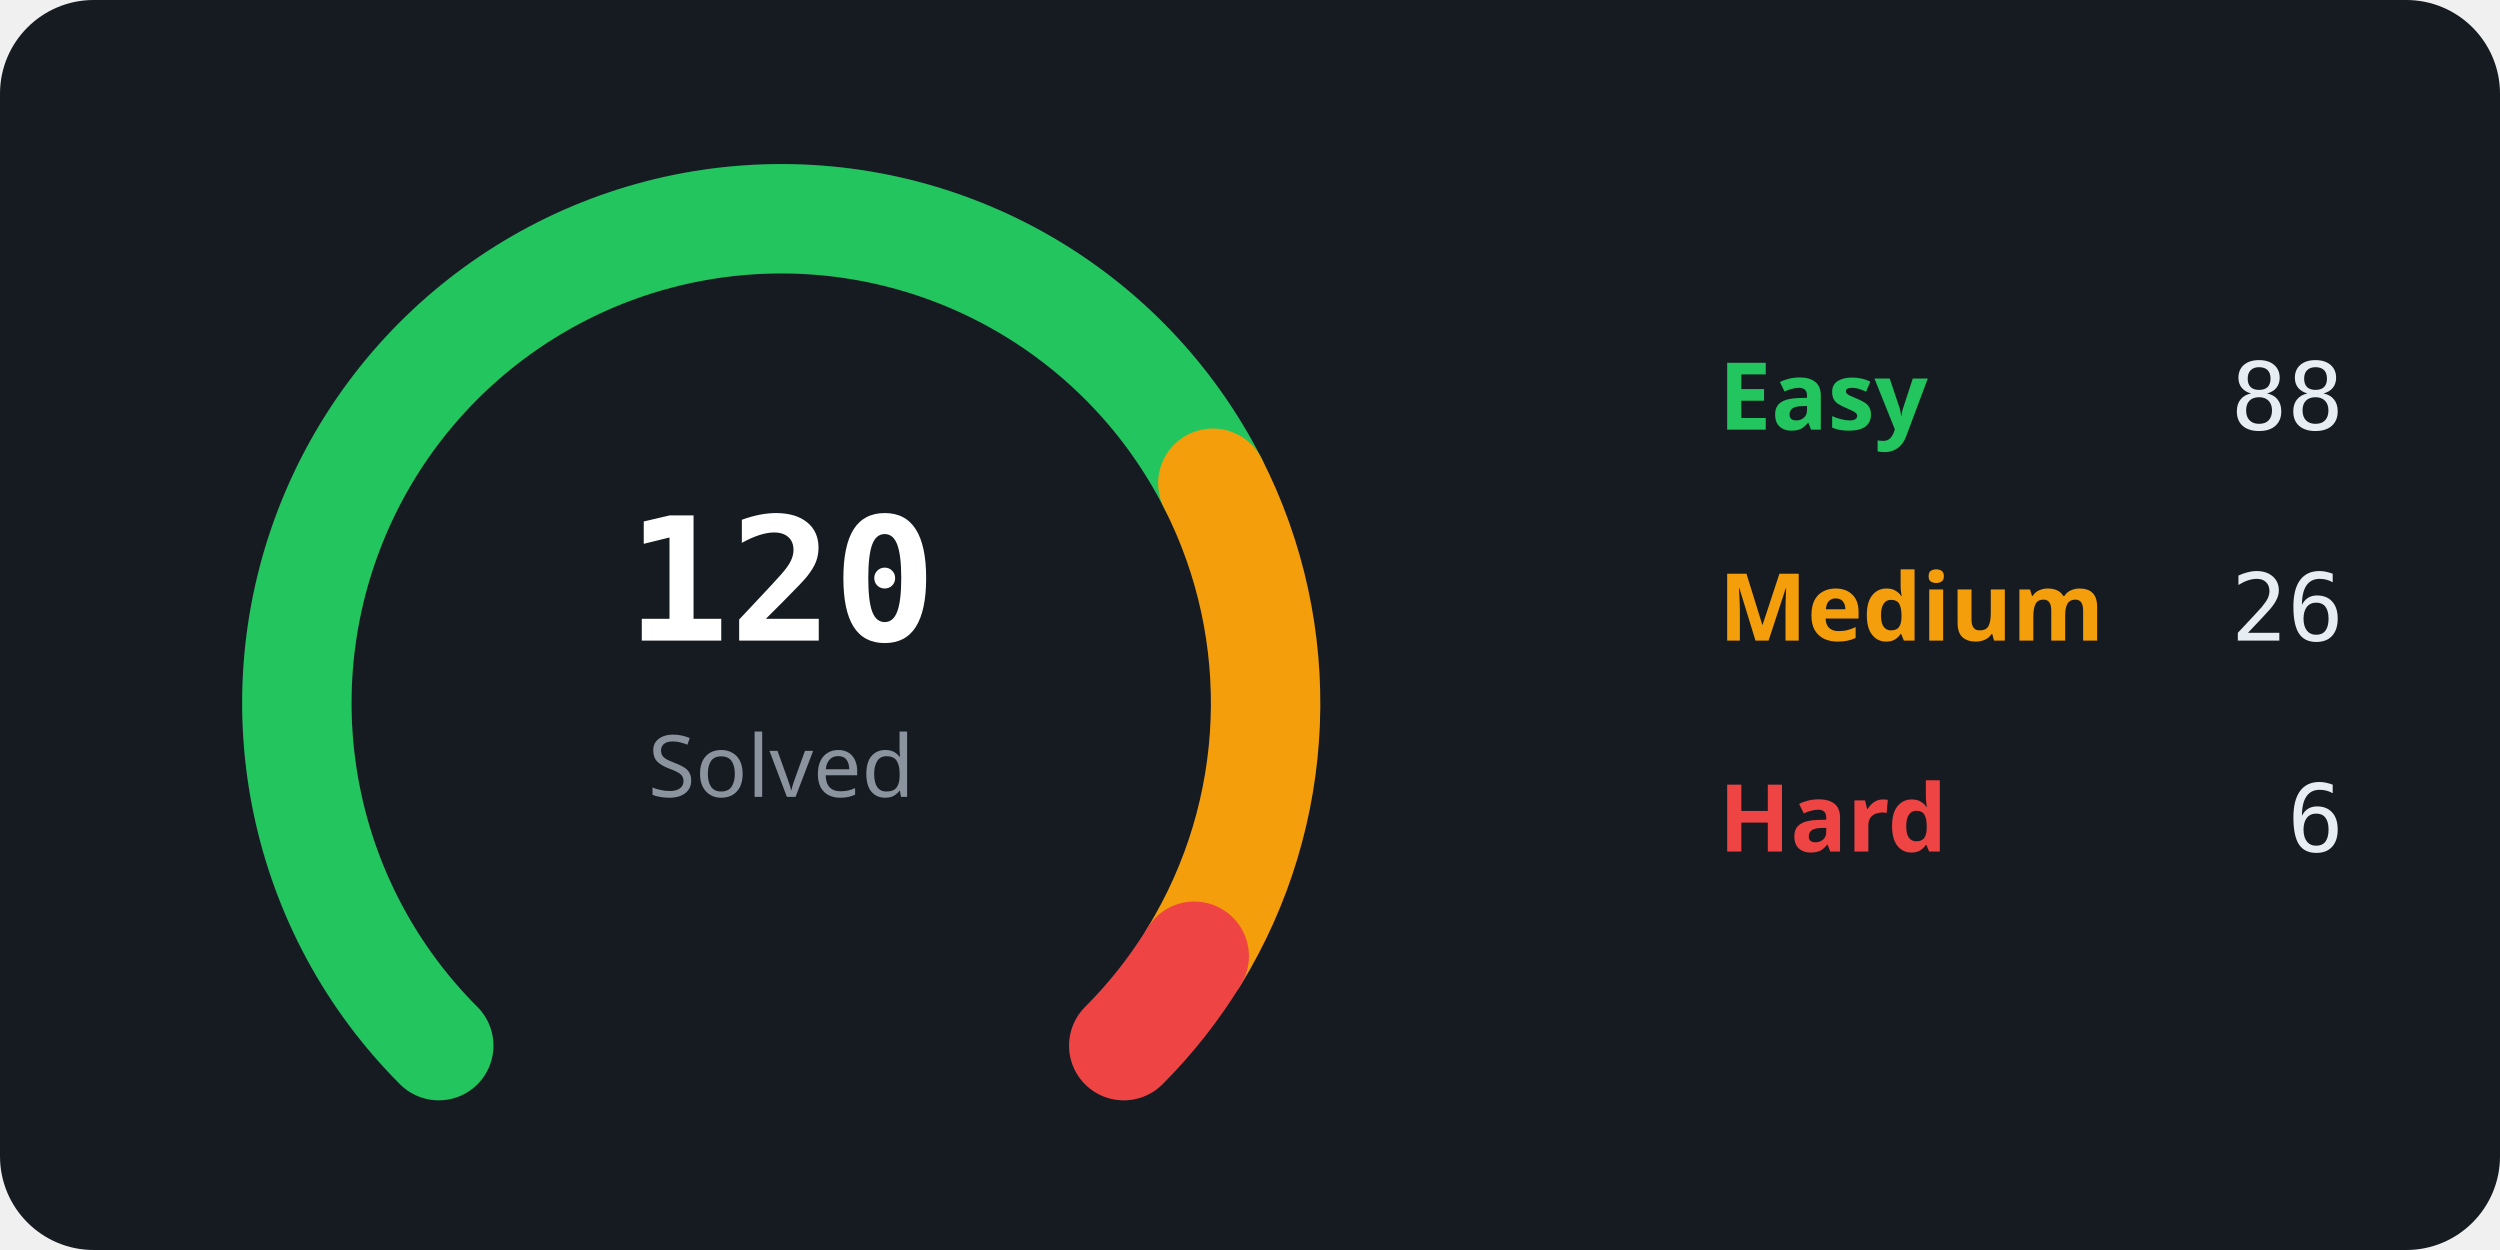
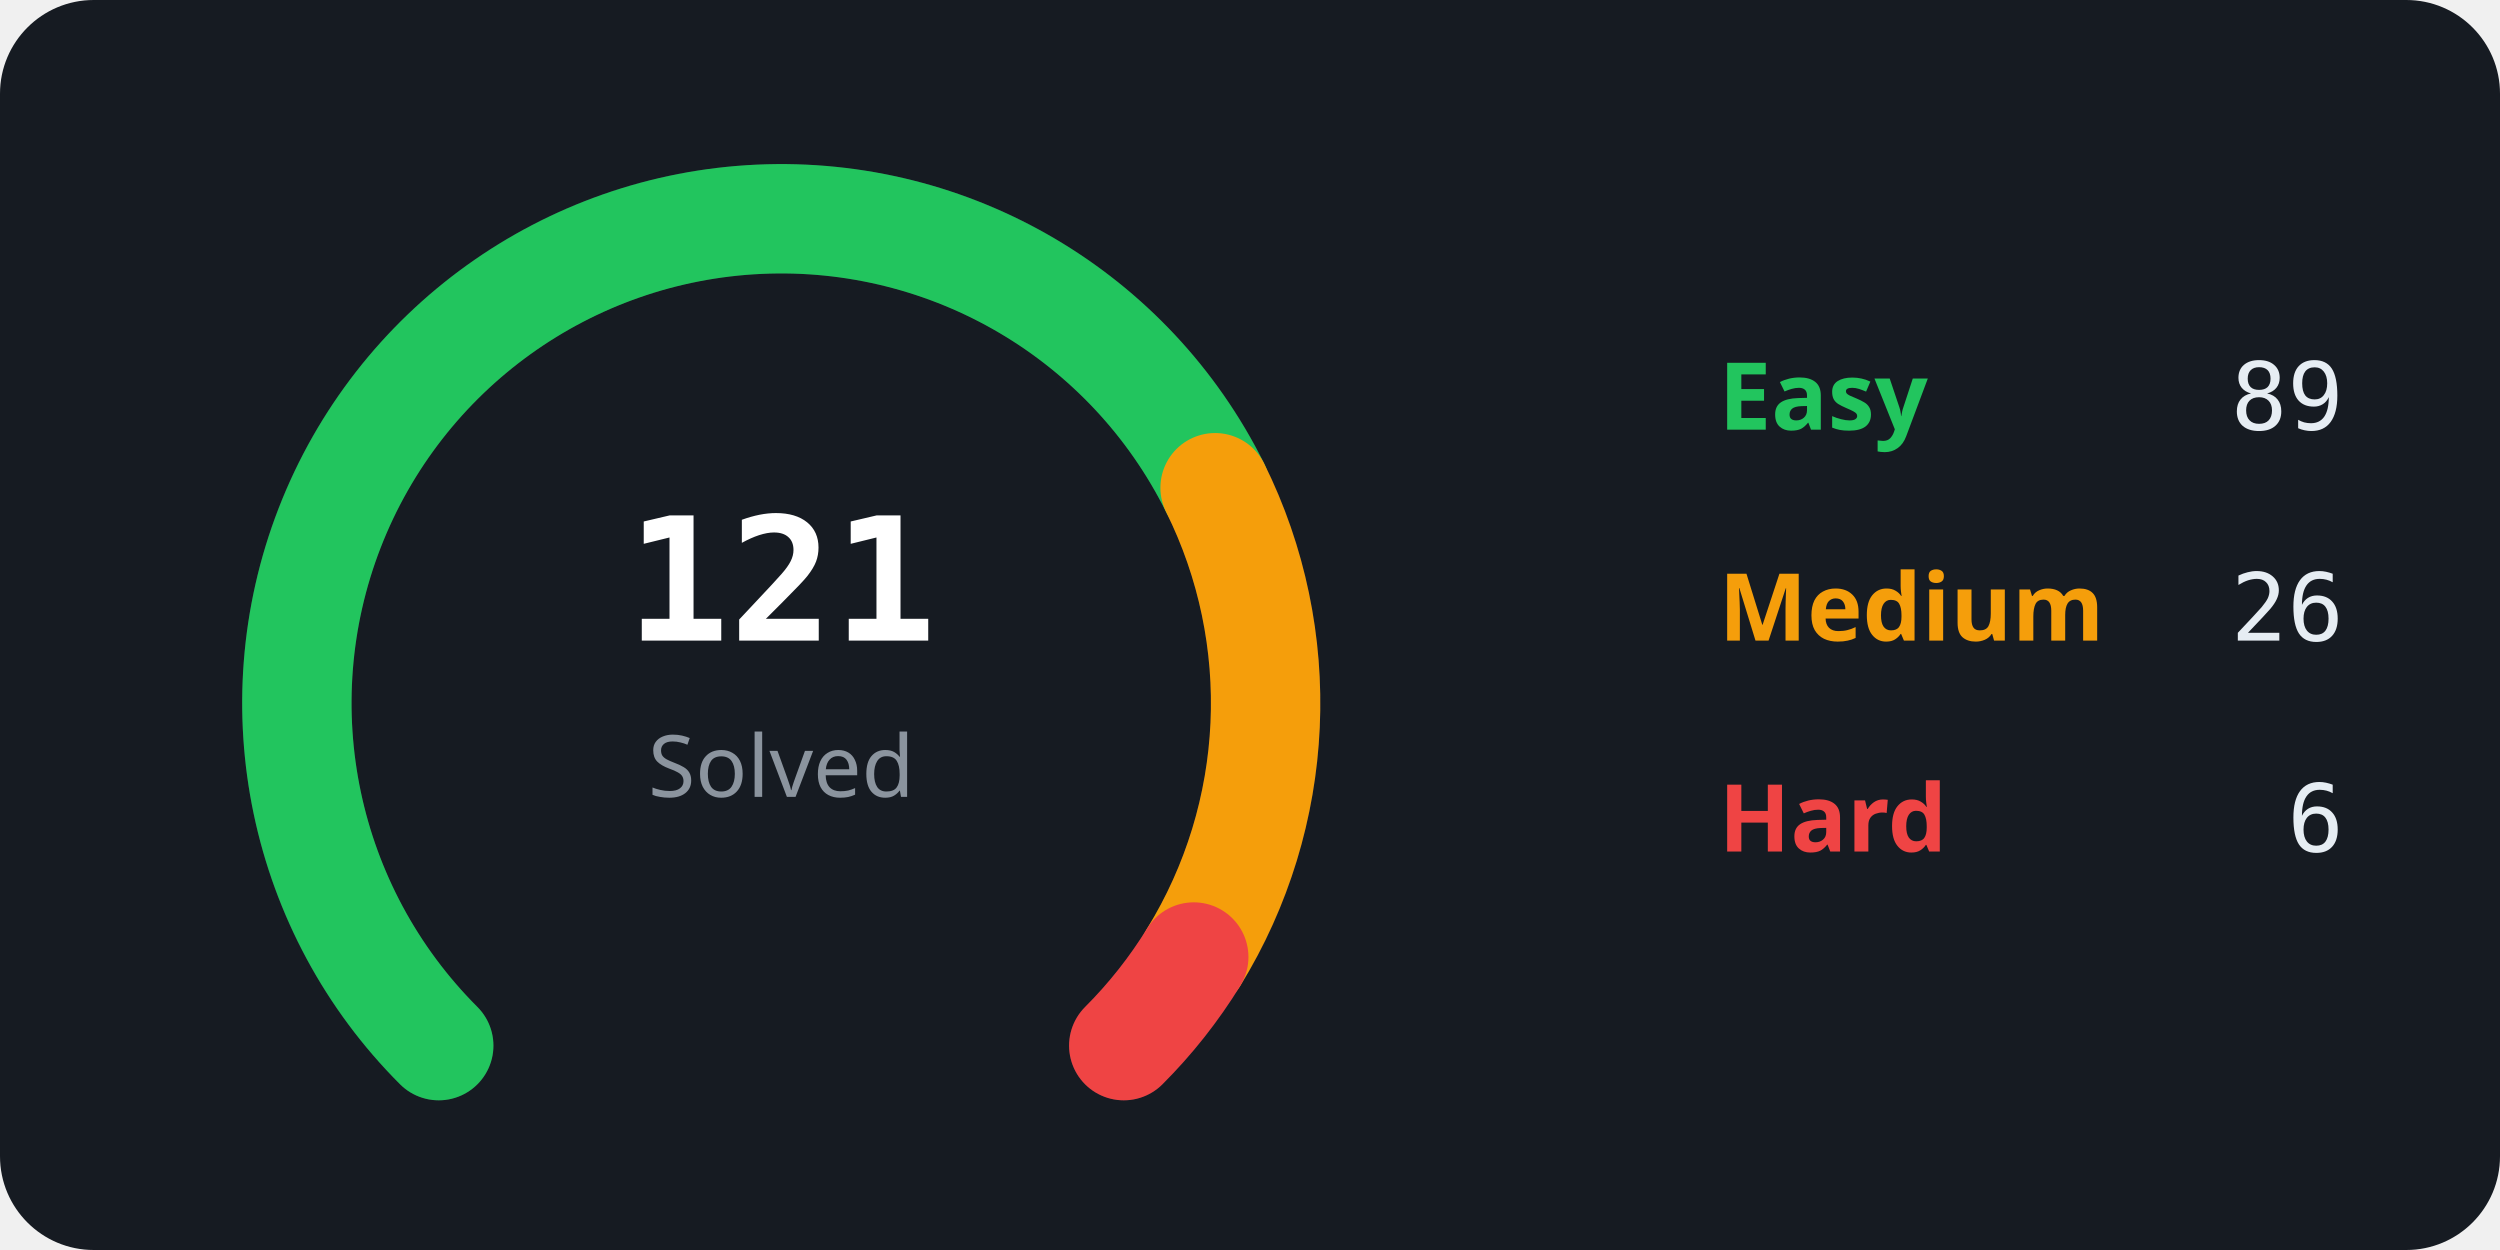
<svg xmlns="http://www.w3.org/2000/svg" width="320" height="160" viewBox="0 0 320 160">
  <rect width="320" height="160" rx="12" fill="#161b22" />
  <path d="M 56.159,133.841 A 62,62 0 1,1 143.841,133.841" stroke="#2d2d3d" stroke-width="14" fill="none" stroke-linecap="round" />
-   <path d="M 56.159,133.841 A 62,62 0 1,1 155.242,61.853" stroke="#22c55e" stroke-width="14" fill="none" stroke-linecap="round" />
-   <path d="M 155.242,61.853 A 62,62 0 0,1 152.864,122.395" stroke="#f59e0b" stroke-width="14" fill="none" stroke-linecap="round" />
-   <path d="M 152.864,122.395 A 62,62 0 0,1 143.841,133.841" stroke="#ef4444" stroke-width="14" fill="none" stroke-linecap="round" />
-   <text x="100" y="82" text-anchor="middle" fill="white" font-size="22" font-weight="bold" font-family="monospace">120</text>
+   <path d="M 56.159,133.841 A 62,62 0 1,1 155.532,62.428" stroke="#22c55e" stroke-width="14" fill="none" stroke-linecap="round" />
+   <path d="M 155.532,62.428 A 62,62 0 0,1 152.801,122.498" stroke="#f59e0b" stroke-width="14" fill="none" stroke-linecap="round" />
+   <path d="M 152.801,122.498 A 62,62 0 0,1 143.841,133.841" stroke="#ef4444" stroke-width="14" fill="none" stroke-linecap="round" />
+   <text x="100" y="82" text-anchor="middle" fill="white" font-size="22" font-weight="bold" font-family="monospace">121</text>
  <text x="100" y="102" text-anchor="middle" fill="#8b949e" font-size="11" font-family="sans-serif">Solved</text>
  <text x="220" y="55" fill="#22c55e" font-size="12" font-weight="bold" font-family="sans-serif">Easy</text>
-   <text x="300" y="55" fill="#e6edf3" font-size="12" font-family="monospace" text-anchor="end">88</text>
+   <text x="300" y="55" fill="#e6edf3" font-size="12" font-family="monospace" text-anchor="end">89</text>
  <text x="220" y="82" fill="#f59e0b" font-size="12" font-weight="bold" font-family="sans-serif">Medium</text>
  <text x="300" y="82" fill="#e6edf3" font-size="12" font-family="monospace" text-anchor="end">26</text>
  <text x="220" y="109" fill="#ef4444" font-size="12" font-weight="bold" font-family="sans-serif">Hard</text>
  <text x="300" y="109" fill="#e6edf3" font-size="12" font-family="monospace" text-anchor="end">6</text>
</svg>
